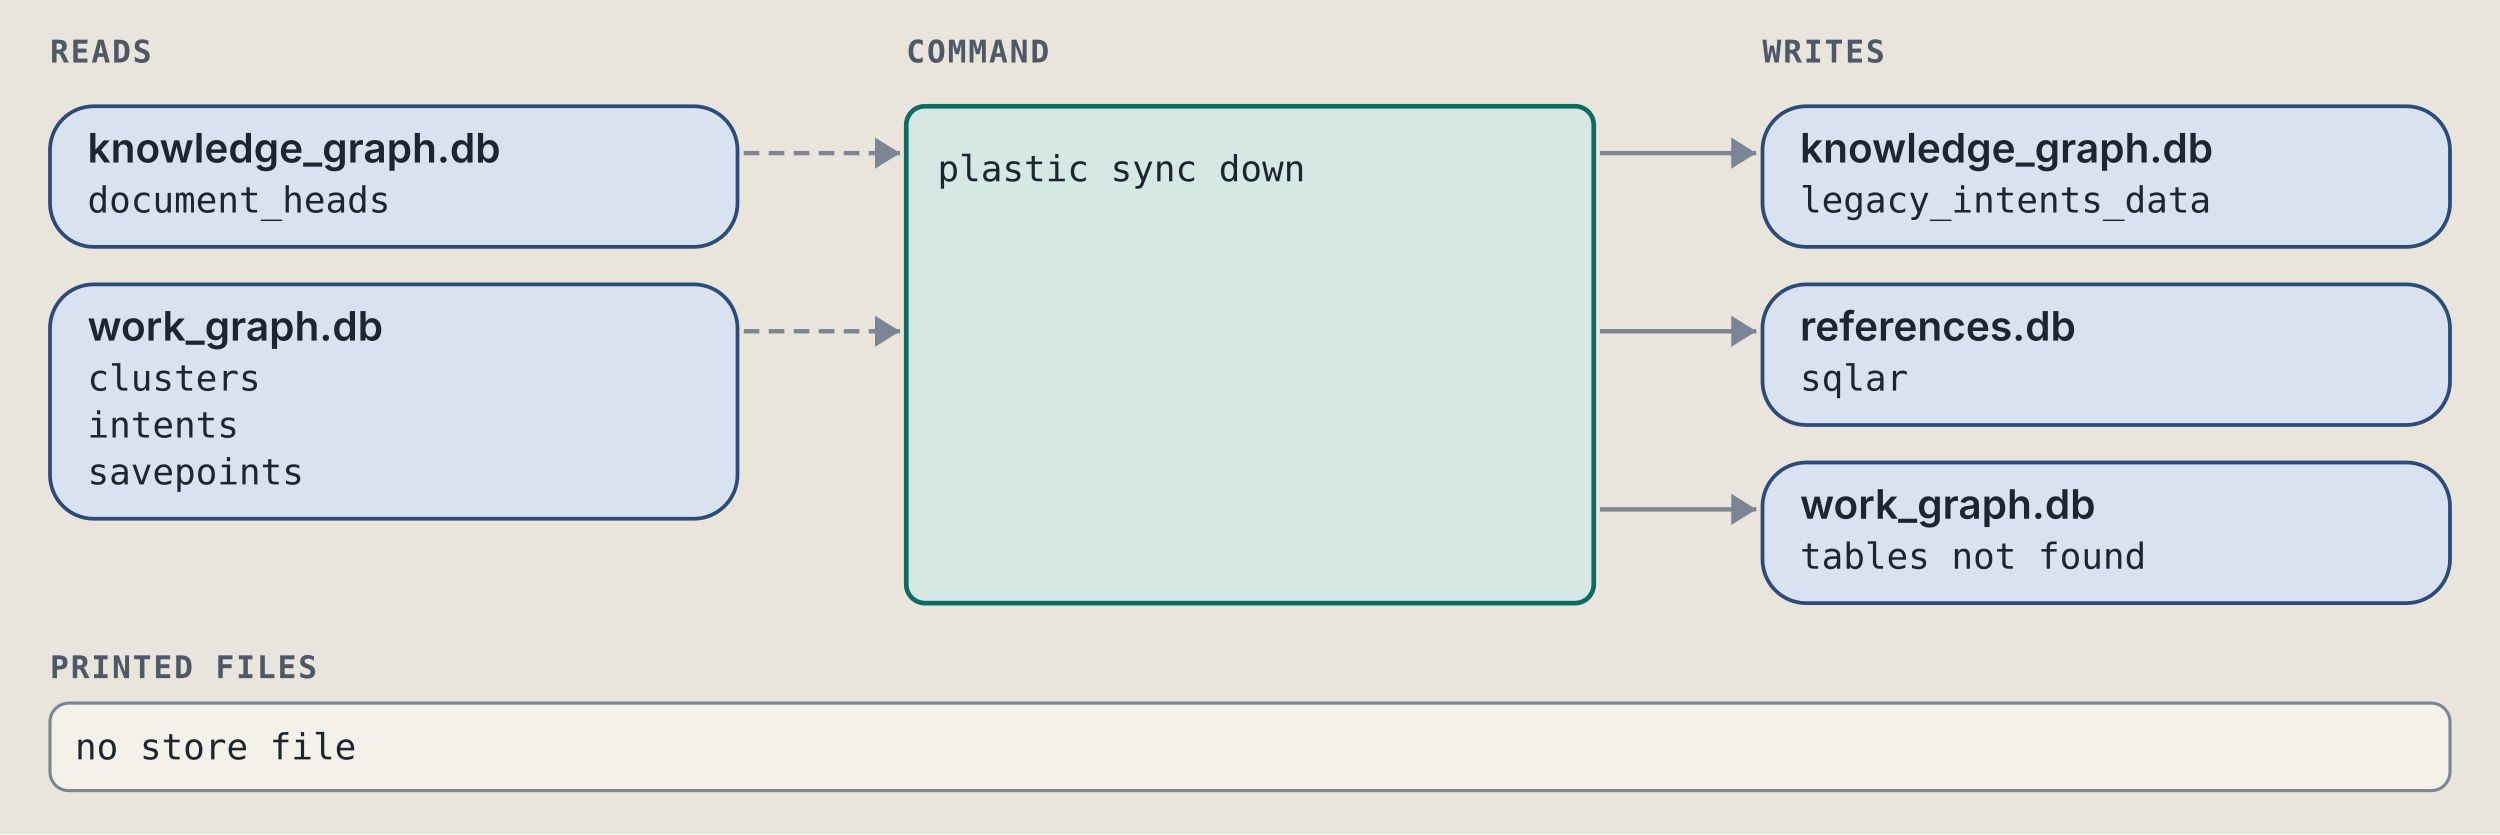
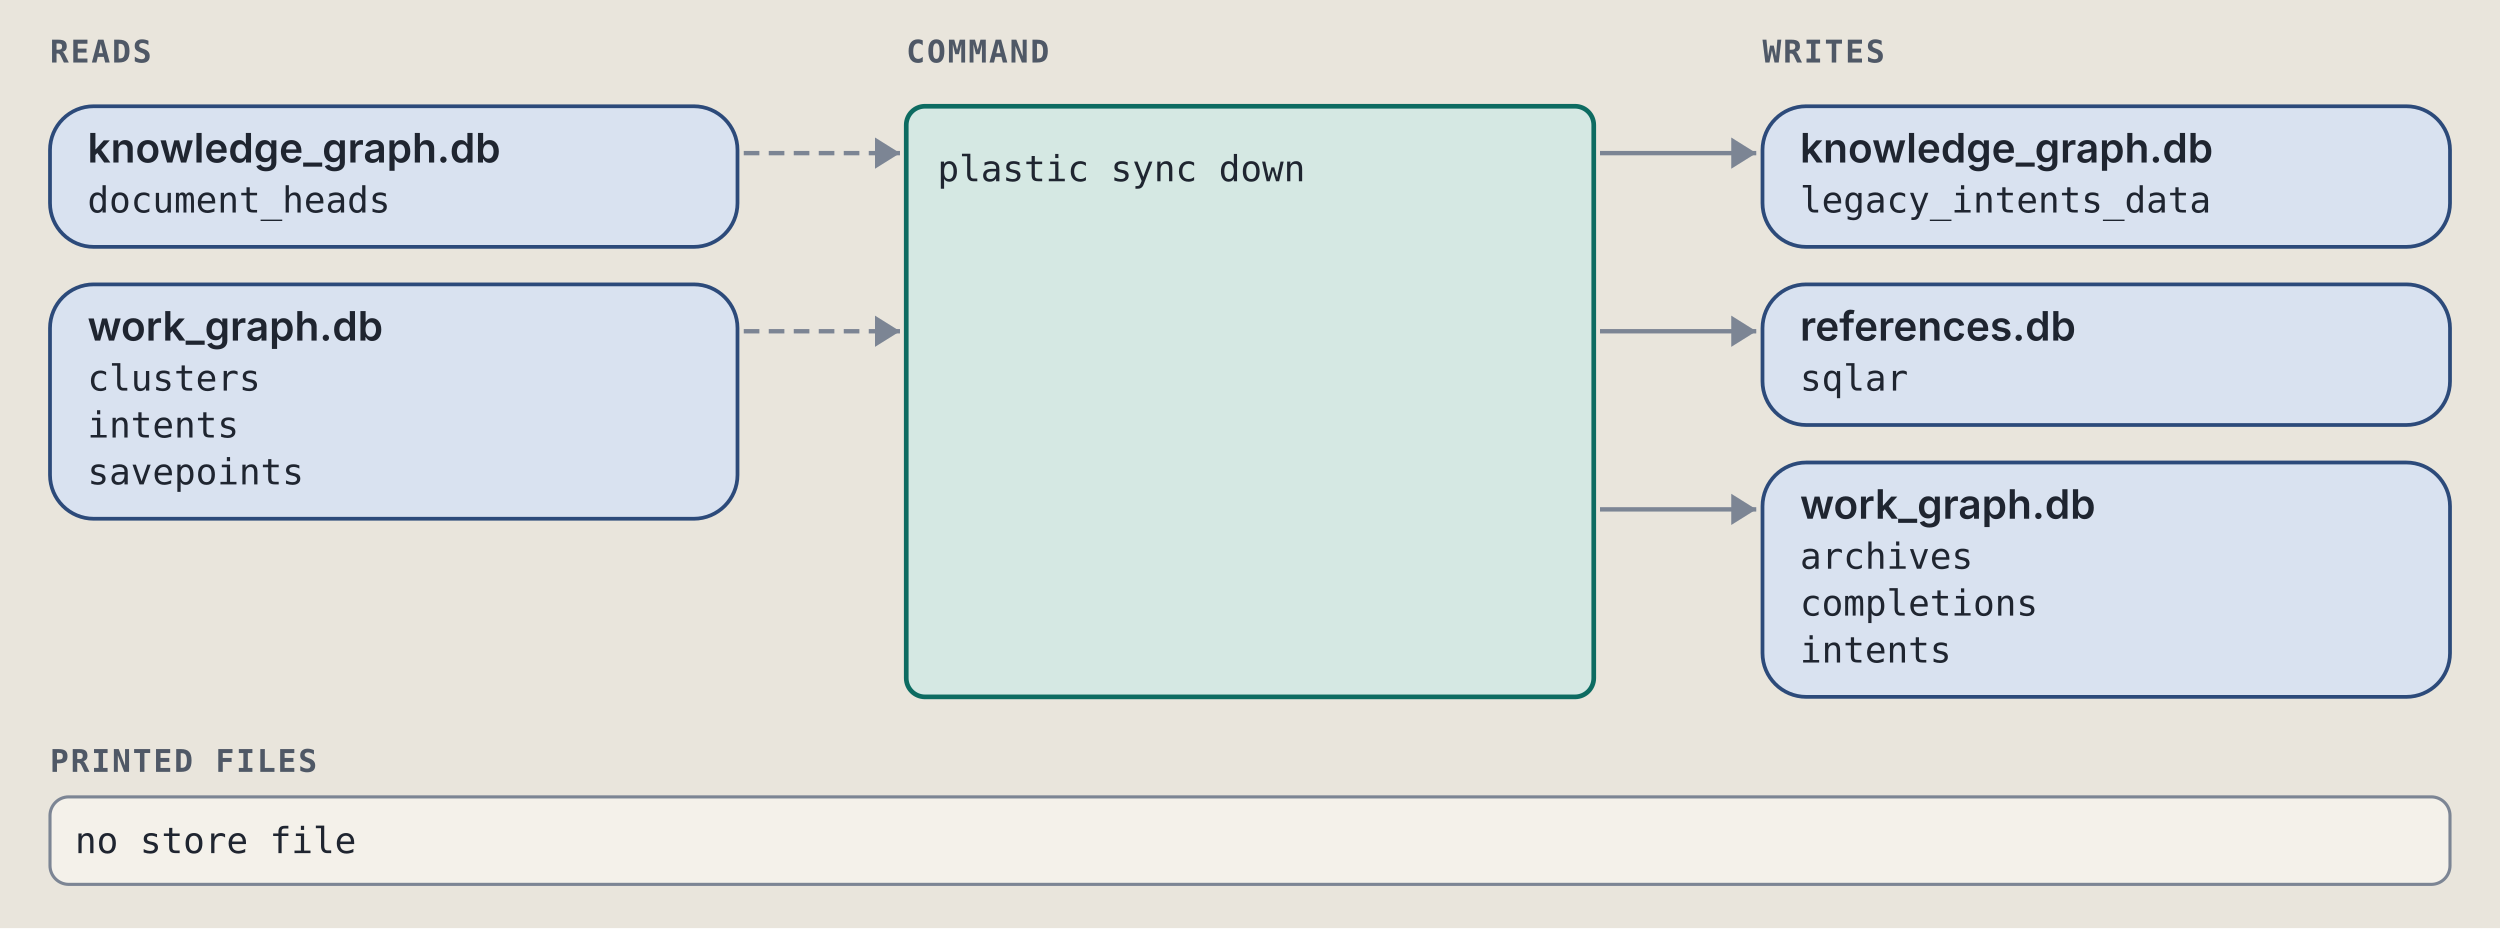
- <svg xmlns="http://www.w3.org/2000/svg" viewBox="0 0 800 267" width="800" height="267" role="img" xml:space="preserve">
+ <svg xmlns="http://www.w3.org/2000/svg" viewBox="0 0 800 297" width="800" height="297" role="img" xml:space="preserve">
  <style>.ground { fill: #e9e5dc; }
.card { fill: #f4f1ea; stroke: #7c8594; stroke-width: 1; }
.lane-code { fill: #d5e8e3; stroke: #0d6b61; stroke-width: 1.5; }
.lane-agent { fill: #f1e2c7; stroke: #9a5508; stroke-width: 1.5; }
.stop-refusal { fill: #e4dcf5; stroke: #5b35b0; stroke-width: 1.2; }
.stop-failure { fill: #f4d9d4; stroke: #a8261b; stroke-width: 1.2; }
.end { fill: #d9e2f0; stroke: #2c4a7a; stroke-width: 1.2; }
.wire { fill: none; stroke: #7c8594; stroke-width: 1.4; }
.wire-read { fill: none; stroke: #7c8594; stroke-width: 1.4; stroke-dasharray: 5 3; }
.wire-refusal { fill: none; stroke: #5b35b0; stroke-width: 1.2; stroke-dasharray: 4 3; }
.wire-failure { fill: none; stroke: #a8261b; stroke-width: 1.2; stroke-dasharray: 4 3; }
.head { fill: #7c8594; }
.t { fill: #1f2530; font: 12px "IBM Plex Sans", system-ui, -apple-system, "Segoe UI", sans-serif; }
.tb { fill: #1f2530; font: 600 13px "IBM Plex Sans", system-ui, -apple-system, "Segoe UI", sans-serif; }
.tm { fill: #1f2530; font: 11.5px "IBM Plex Mono", ui-monospace, Menlo, Consolas, monospace; }
.tag { font: 600 10px "IBM Plex Mono", ui-monospace, Menlo, Consolas, monospace; letter-spacing: .06em; }
.tag-code { fill: #0d6b61; } .tag-agent { fill: #9a5508; } .tag-refusal { fill: #5b35b0; }
.tag-failure { fill: #a8261b; } .tag-end { fill: #2c4a7a; } .tag-muted { fill: #4f5866; }
.tm.tag-muted { font-size: 10.5px; }
.db { fill: #d9e2f0; stroke: #2c4a7a; stroke-width: 1.2; }
.codebox { fill: #f4f1ea; stroke: #7c8594; stroke-width: 1; }
.cx { fill: #1f2530; font: 12px "IBM Plex Mono", ui-monospace, Menlo, Consolas, monospace; white-space: pre; }
.cx-n { fill: #4f5866; font: 11px "IBM Plex Mono", ui-monospace, Menlo, Consolas, monospace; }
.cx-k { fill: #5b35b0; } .cx-s { fill: #9a5508; } .cx-y { fill: #0d6b61; }
.cx-w { fill: #2c4a7a; font-weight: 600; } .cx-t { fill: #a8261b; } .cx-c { fill: #4f5866; font-style: italic; }
.badge { fill: #2c4a7a; } .badge-t { fill: #e9e5dc; font: 600 11px "IBM Plex Mono", ui-monospace, Menlo, Consolas, monospace; }
.bracket { fill: none; stroke: #2c4a7a; stroke-width: 1.4; }
.term { fill: #16191e; stroke: #7c8594; stroke-width: 1; }
.term-t { fill: #e6e2d8; font: 12px "IBM Plex Mono", ui-monospace, Menlo, Consolas, monospace; }
.term-p { fill: #8fd18f; font: 12px "IBM Plex Mono", ui-monospace, Menlo, Consolas, monospace; }
.term-m { fill: #a3abb6; font: 12px "IBM Plex Mono", ui-monospace, Menlo, Consolas, monospace; }
.big { font: 700 36px "IBM Plex Mono", ui-monospace, Menlo, Consolas, monospace; }

@media (prefers-color-scheme: dark) {
.ground { fill: #171a1f; }
.card { fill: #20242b; stroke: #8a93a2; stroke-width: 1; }
.lane-code { fill: #173a36; stroke: #5cc4b4; stroke-width: 1.5; }
.lane-agent { fill: #3d2e17; stroke: #e5a95a; stroke-width: 1.5; }
.stop-refusal { fill: #2d2445; stroke: #b59cf2; stroke-width: 1.2; }
.stop-failure { fill: #45211e; stroke: #f2958a; stroke-width: 1.2; }
.end { fill: #1f2c42; stroke: #97b6e8; stroke-width: 1.2; }
.wire { fill: none; stroke: #8a93a2; stroke-width: 1.4; }
.wire-read { fill: none; stroke: #8a93a2; stroke-width: 1.4; stroke-dasharray: 5 3; }
.wire-refusal { fill: none; stroke: #b59cf2; stroke-width: 1.2; stroke-dasharray: 4 3; }
.wire-failure { fill: none; stroke: #f2958a; stroke-width: 1.2; stroke-dasharray: 4 3; }
.head { fill: #8a93a2; }
.t { fill: #e8e4da; font: 12px "IBM Plex Sans", system-ui, -apple-system, "Segoe UI", sans-serif; }
.tb { fill: #e8e4da; font: 600 13px "IBM Plex Sans", system-ui, -apple-system, "Segoe UI", sans-serif; }
.tm { fill: #e8e4da; font: 11.5px "IBM Plex Mono", ui-monospace, Menlo, Consolas, monospace; }
.tag { font: 600 10px "IBM Plex Mono", ui-monospace, Menlo, Consolas, monospace; letter-spacing: .06em; }
.tag-code { fill: #5cc4b4; } .tag-agent { fill: #e5a95a; } .tag-refusal { fill: #b59cf2; }
.tag-failure { fill: #f2958a; } .tag-end { fill: #97b6e8; } .tag-muted { fill: #b3b9c3; }
.tm.tag-muted { font-size: 10.5px; }
.db { fill: #1f2c42; stroke: #97b6e8; stroke-width: 1.2; }
.codebox { fill: #20242b; stroke: #8a93a2; stroke-width: 1; }
.cx { fill: #e8e4da; font: 12px "IBM Plex Mono", ui-monospace, Menlo, Consolas, monospace; white-space: pre; }
.cx-n { fill: #b3b9c3; font: 11px "IBM Plex Mono", ui-monospace, Menlo, Consolas, monospace; }
.cx-k { fill: #b59cf2; } .cx-s { fill: #e5a95a; } .cx-y { fill: #5cc4b4; }
.cx-w { fill: #97b6e8; font-weight: 600; } .cx-t { fill: #f2958a; } .cx-c { fill: #b3b9c3; font-style: italic; }
.badge { fill: #97b6e8; } .badge-t { fill: #171a1f; font: 600 11px "IBM Plex Mono", ui-monospace, Menlo, Consolas, monospace; }
.bracket { fill: none; stroke: #97b6e8; stroke-width: 1.4; }
.term { fill: #16191e; stroke: #8a93a2; stroke-width: 1; }
.term-t { fill: #e6e2d8; font: 12px "IBM Plex Mono", ui-monospace, Menlo, Consolas, monospace; }
.term-p { fill: #8fd18f; font: 12px "IBM Plex Mono", ui-monospace, Menlo, Consolas, monospace; }
.term-m { fill: #a3abb6; font: 12px "IBM Plex Mono", ui-monospace, Menlo, Consolas, monospace; }
.big { font: 700 36px "IBM Plex Mono", ui-monospace, Menlo, Consolas, monospace; }
}</style>
  <rect width="100%" height="100%" class="ground" />
  <text x="16" y="20" class="tag tag-muted" text-anchor="start">READS</text>
  <text x="290" y="20" class="tag tag-muted" text-anchor="start">COMMAND</text>
  <text x="564" y="20" class="tag tag-muted" text-anchor="start">WRITES</text>
  <rect x="16" y="34" width="220" height="45" rx="14" class="db" />
  <text x="28" y="52" class="tb" text-anchor="start">knowledge_graph.db</text>
  <text x="28" y="68" class="tm" text-anchor="start">document_heads</text>
  <path d="M 238 49 L 288 49" class="wire-read" />
  <path d="M 280 44 L 288 49 L 280 54 Z" class="head" />
  <rect x="16" y="91" width="220" height="75" rx="14" class="db" />
  <text x="28" y="109" class="tb" text-anchor="start">work_graph.db</text>
  <text x="28" y="125" class="tm" text-anchor="start">clusters</text>
  <text x="28" y="140" class="tm" text-anchor="start">intents</text>
  <text x="28" y="155" class="tm" text-anchor="start">savepoints</text>
  <path d="M 238 106 L 288 106" class="wire-read" />
  <path d="M 280 101 L 288 106 L 280 111 Z" class="head" />
  <rect x="564" y="34" width="220" height="45" rx="14" class="db" />
  <text x="576" y="52" class="tb" text-anchor="start">knowledge_graph.db</text>
  <text x="576" y="68" class="tm" text-anchor="start">legacy_intents_data</text>
  <path d="M 512 49 L 562 49" class="wire" />
  <path d="M 554 44 L 562 49 L 554 54 Z" class="head" />
  <rect x="564" y="91" width="220" height="45" rx="14" class="db" />
  <text x="576" y="109" class="tb" text-anchor="start">references.db</text>
  <text x="576" y="125" class="tm" text-anchor="start">sqlar</text>
  <path d="M 512 106 L 562 106" class="wire" />
  <path d="M 554 101 L 562 106 L 554 111 Z" class="head" />
-   <rect x="564" y="148" width="220" height="45" rx="14" class="db" />
+   <rect x="564" y="148" width="220" height="75" rx="14" class="db" />
  <text x="576" y="166" class="tb" text-anchor="start">work_graph.db</text>
-   <text x="576" y="182" class="tm" text-anchor="start">tables not found</text>
+   <text x="576" y="182" class="tm" text-anchor="start">archives</text>
+   <text x="576" y="197" class="tm" text-anchor="start">completions</text>
+   <text x="576" y="212" class="tm" text-anchor="start">intents</text>
  <path d="M 512 163 L 562 163" class="wire" />
  <path d="M 554 158 L 562 163 L 554 168 Z" class="head" />
-   <rect x="290" y="34" width="220" height="159" rx="6" class="lane-code" />
+   <rect x="290" y="34" width="220" height="189" rx="6" class="lane-code" />
  <text x="300" y="58" class="tm" text-anchor="start">plastic sync down</text>
-   <text x="16" y="217" class="tag tag-muted" text-anchor="start">PRINTED FILES</text>
-   <rect x="16" y="225" width="768" height="28" rx="6" class="card" />
-   <text x="24" y="243" class="tm" text-anchor="start">no store file</text>
+   <text x="16" y="247" class="tag tag-muted" text-anchor="start">PRINTED FILES</text>
+   <rect x="16" y="255" width="768" height="28" rx="6" class="card" />
+   <text x="24" y="273" class="tm" text-anchor="start">no store file</text>
</svg>
